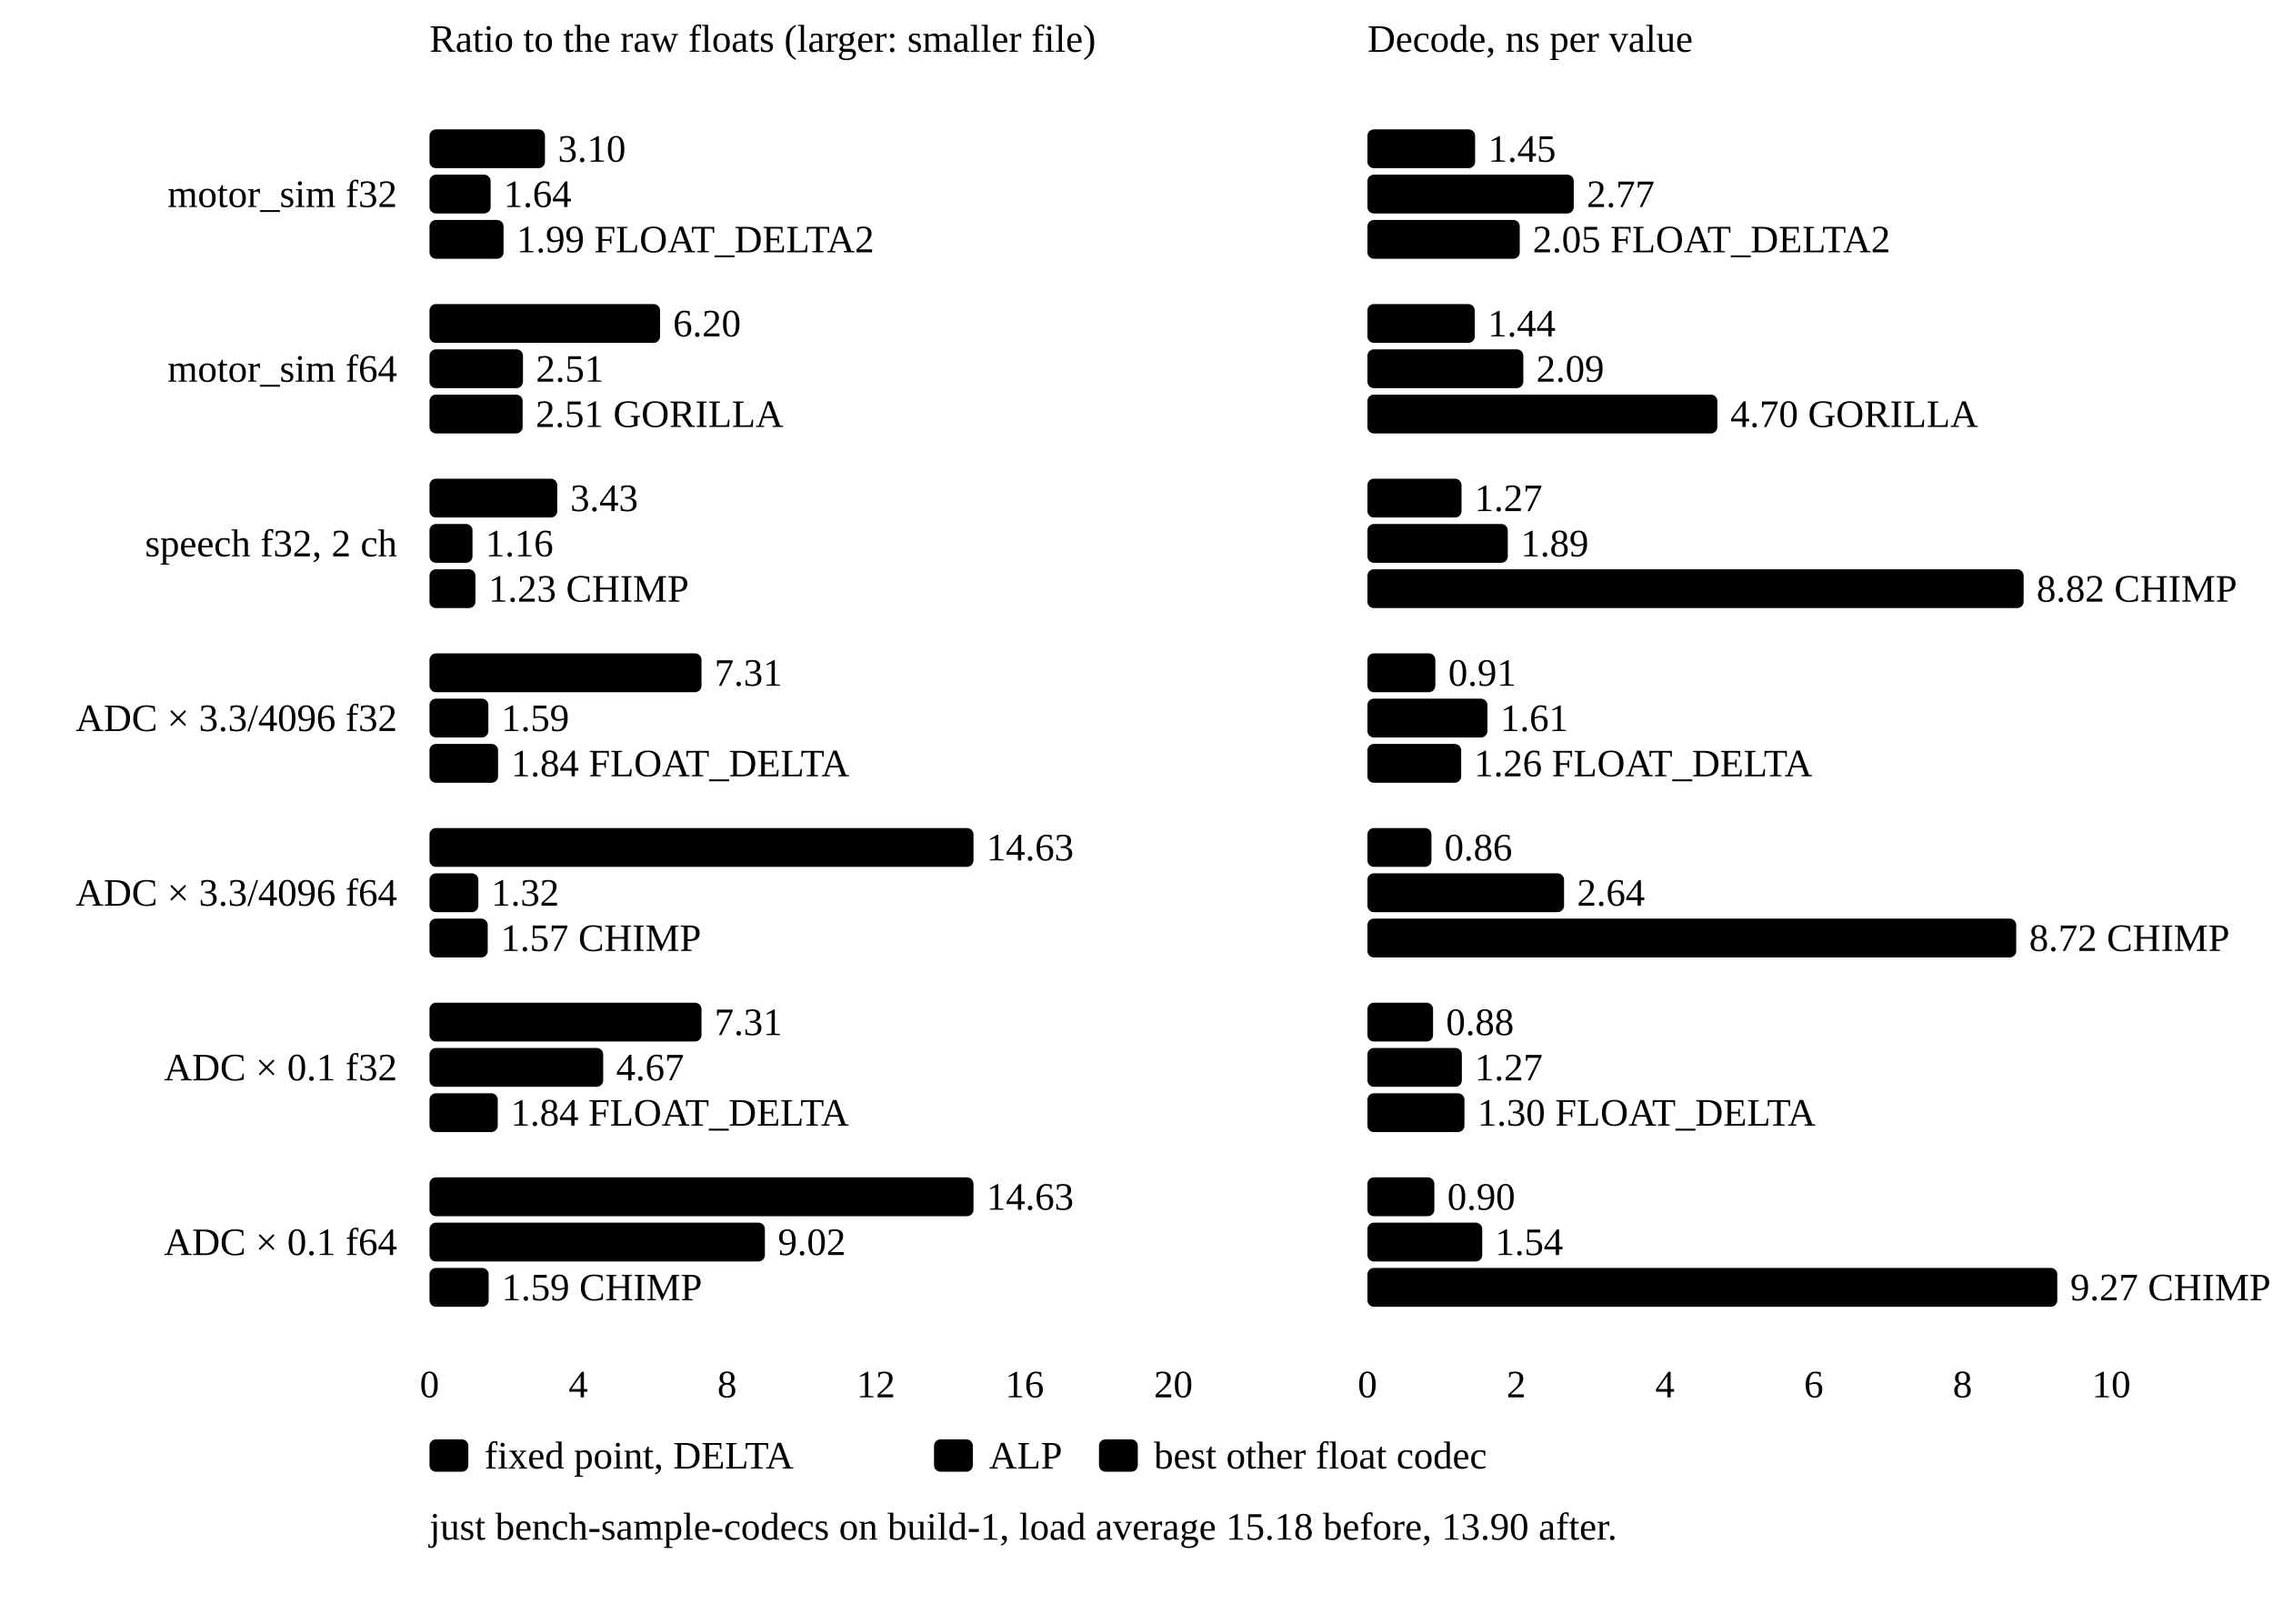
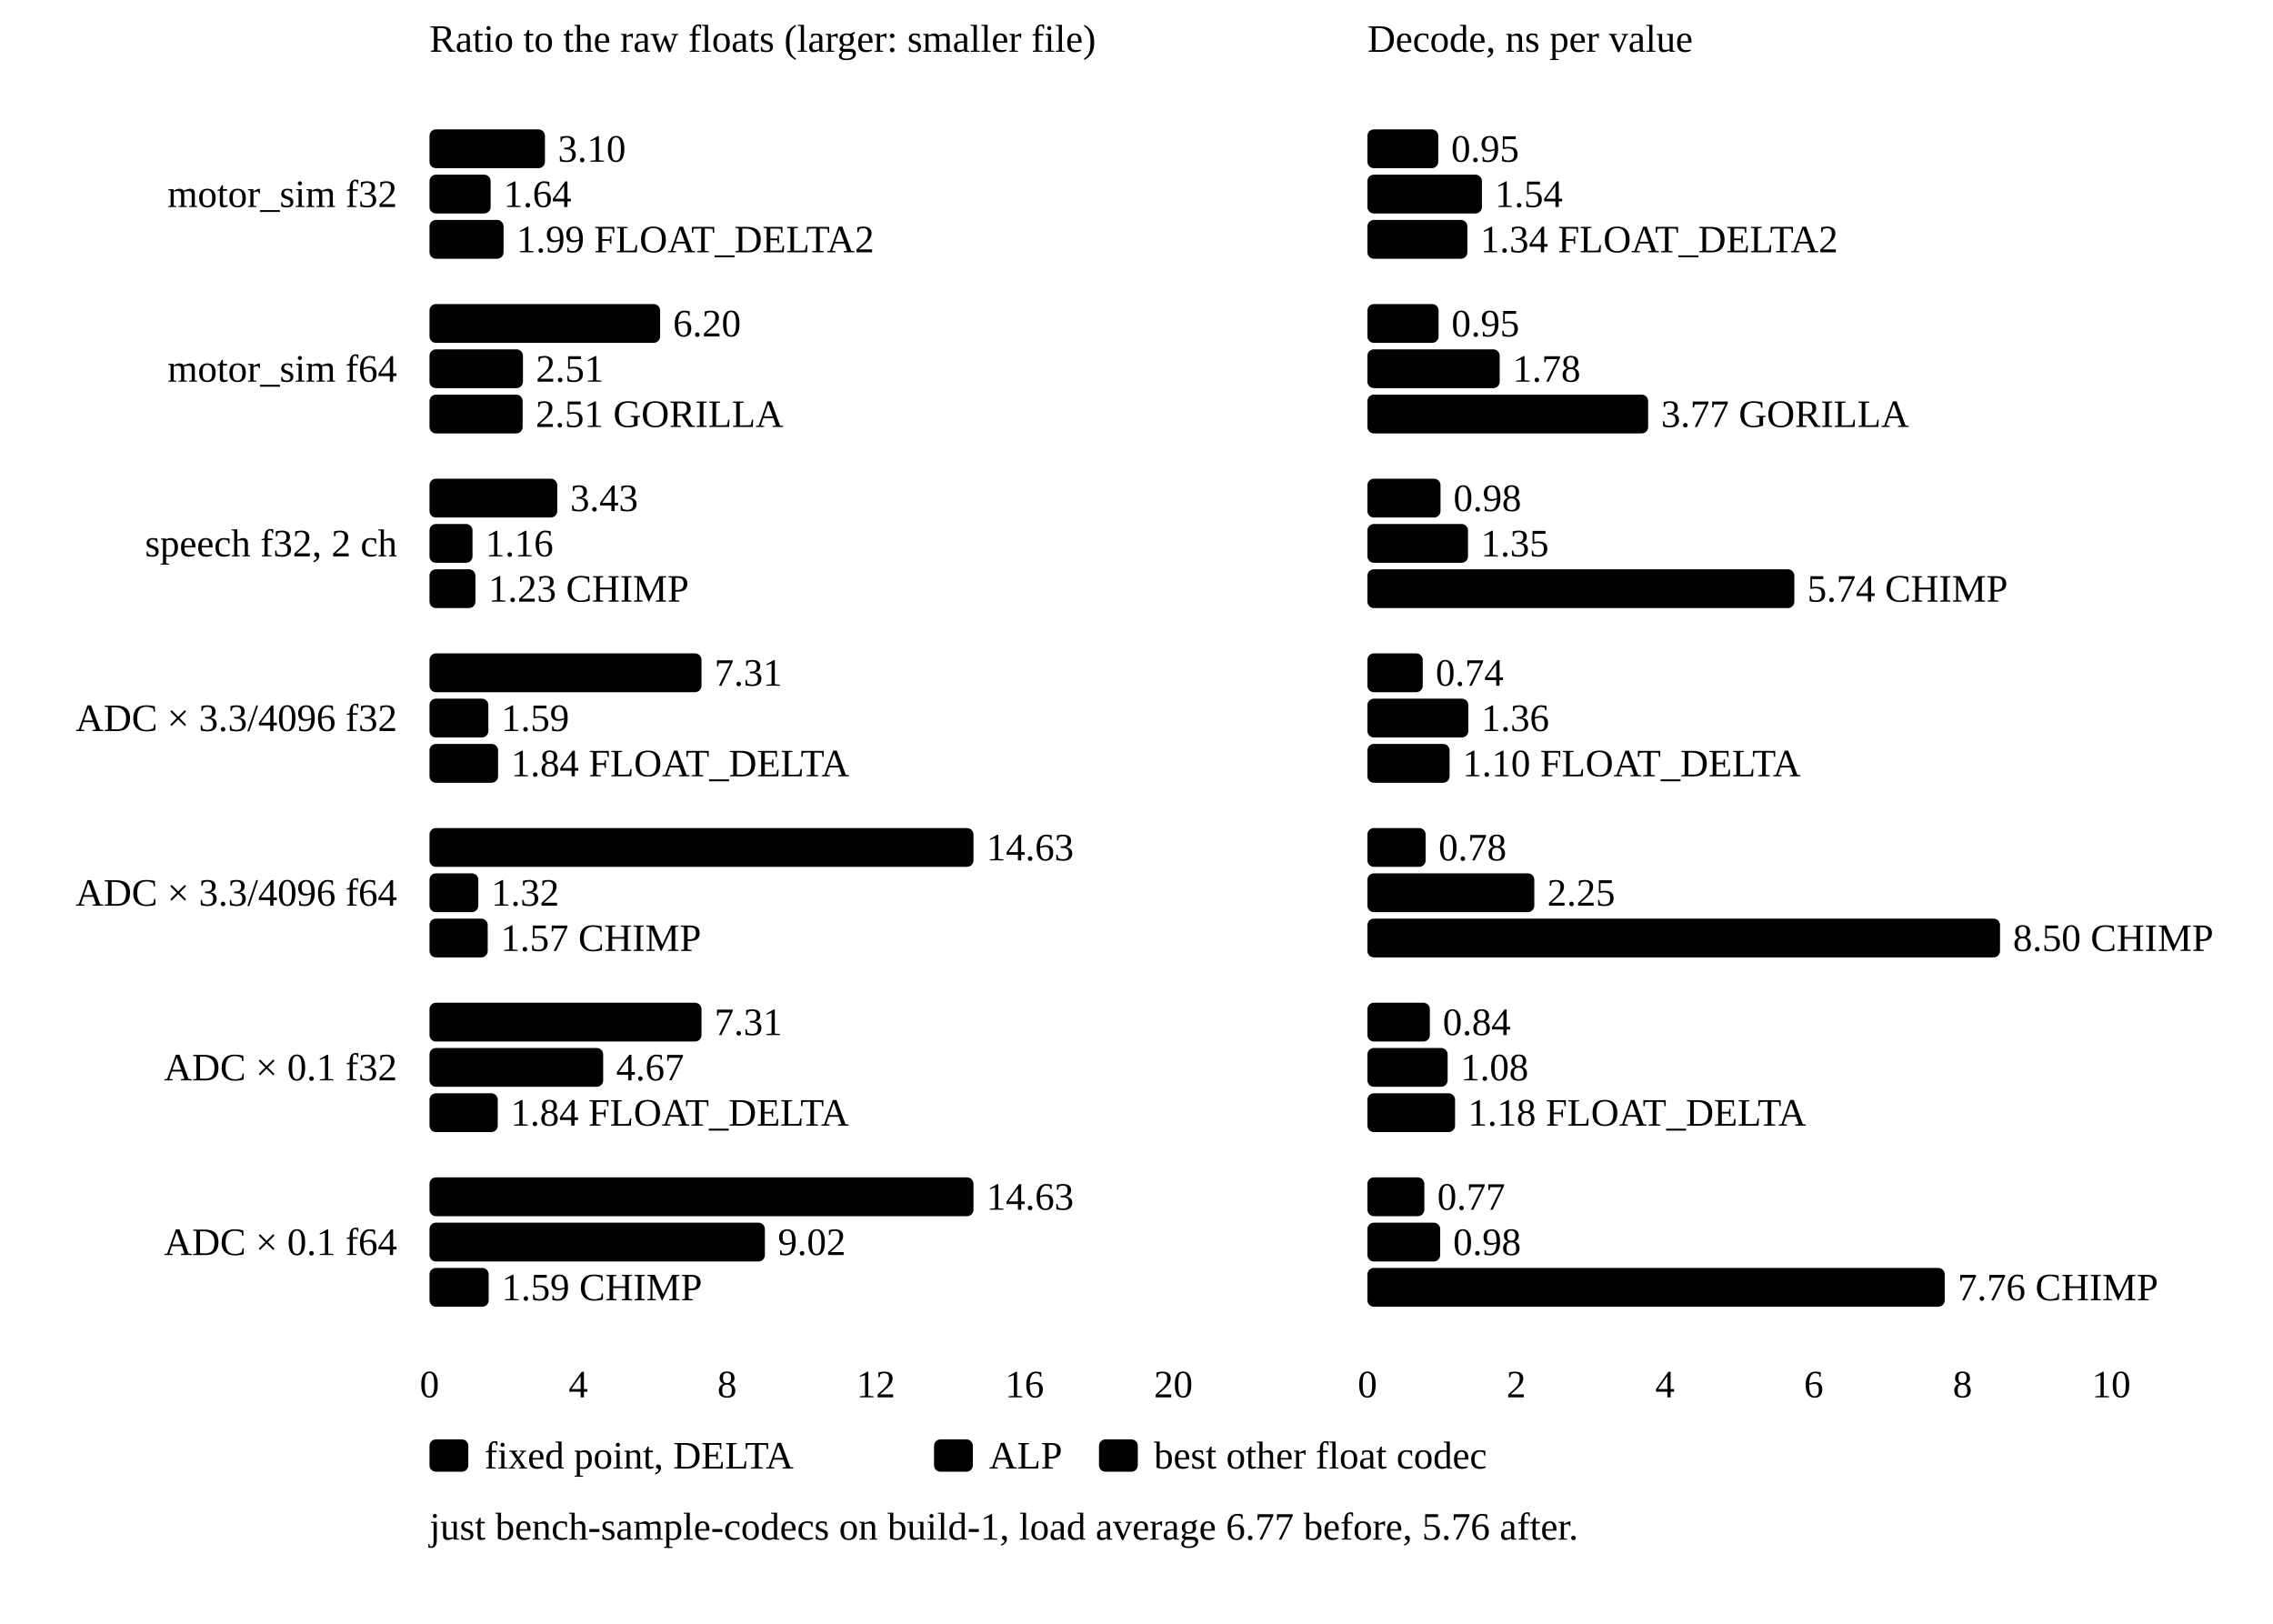
<svg xmlns="http://www.w3.org/2000/svg" class="ww-svg" viewBox="0 0 702.8 502" width="702.8" height="502" role="img" aria-label="Sample codecs per data set: ratio to the raw floats and decode time per value, fixed point with DELTA against ALP and the best other float codec, named at its bar">
  <text x="132.8" y="16.0" text-anchor="start" class="strong">Ratio to the raw floats (larger: smaller file)</text>
  <line x1="132.8" y1="34.0" x2="132.8" y2="418.0" class="thin" />
  <text x="132.8" y="432.0" text-anchor="middle" class="small soft">0</text>
  <line x1="178.8" y1="34.0" x2="178.8" y2="418.0" class="thin" />
  <text x="178.8" y="432.0" text-anchor="middle" class="small soft">4</text>
  <line x1="224.8" y1="34.0" x2="224.8" y2="418.0" class="thin" />
  <text x="224.8" y="432.0" text-anchor="middle" class="small soft">8</text>
  <line x1="270.8" y1="34.0" x2="270.8" y2="418.0" class="thin" />
  <text x="270.8" y="432.0" text-anchor="middle" class="small soft">12</text>
  <line x1="316.8" y1="34.0" x2="316.8" y2="418.0" class="thin" />
  <text x="316.8" y="432.0" text-anchor="middle" class="small soft">16</text>
  <line x1="362.8" y1="34.0" x2="362.8" y2="418.0" class="thin" />
  <text x="362.8" y="432.0" text-anchor="middle" class="small soft">20</text>
  <rect x="132.8" y="40.0" width="35.7" height="12.0" rx="2" class="blue" />
  <text x="172.5" y="50.0" text-anchor="start" class="small">3.10</text>
  <rect x="132.8" y="54.0" width="18.9" height="12.0" rx="2" class="accent" />
  <text x="155.7" y="64.0" text-anchor="start" class="small">1.64</text>
  <rect x="132.8" y="68.0" width="22.9" height="12.0" rx="2" class="amber" />
  <text x="159.7" y="78.0" text-anchor="start" class="small">1.99 FLOAT_DELTA2</text>
  <rect x="132.8" y="94.0" width="71.3" height="12.0" rx="2" class="blue" />
  <text x="208.1" y="104.0" text-anchor="start" class="small">6.20</text>
  <rect x="132.8" y="108.0" width="28.9" height="12.0" rx="2" class="accent" />
  <text x="165.7" y="118.0" text-anchor="start" class="small">2.51</text>
  <rect x="132.8" y="122.0" width="28.8" height="12.0" rx="2" class="amber" />
  <text x="165.6" y="132.0" text-anchor="start" class="small">2.51 GORILLA</text>
  <rect x="132.8" y="148.0" width="39.5" height="12.0" rx="2" class="blue" />
  <text x="176.3" y="158.0" text-anchor="start" class="small">3.43</text>
  <rect x="132.8" y="162.0" width="13.3" height="12.0" rx="2" class="accent" />
  <text x="150.1" y="172.0" text-anchor="start" class="small">1.16</text>
  <rect x="132.8" y="176.0" width="14.2" height="12.0" rx="2" class="amber" />
  <text x="151.0" y="186.0" text-anchor="start" class="small">1.23 CHIMP</text>
  <rect x="132.8" y="202.0" width="84.1" height="12.0" rx="2" class="blue" />
  <text x="220.9" y="212.0" text-anchor="start" class="small">7.31</text>
  <rect x="132.8" y="216.0" width="18.2" height="12.0" rx="2" class="accent" />
  <text x="155.0" y="226.0" text-anchor="start" class="small">1.59</text>
  <rect x="132.8" y="230.0" width="21.2" height="12.0" rx="2" class="amber" />
  <text x="158.0" y="240.0" text-anchor="start" class="small">1.84 FLOAT_DELTA</text>
  <rect x="132.8" y="256.0" width="168.2" height="12.0" rx="2" class="blue" />
  <text x="305.0" y="266.0" text-anchor="start" class="small">14.63</text>
  <rect x="132.8" y="270.0" width="15.1" height="12.0" rx="2" class="accent" />
  <text x="151.9" y="280.0" text-anchor="start" class="small">1.32</text>
  <rect x="132.8" y="284.0" width="18.0" height="12.0" rx="2" class="amber" />
  <text x="154.8" y="294.0" text-anchor="start" class="small">1.57 CHIMP</text>
  <rect x="132.8" y="310.0" width="84.1" height="12.0" rx="2" class="blue" />
  <text x="220.9" y="320.0" text-anchor="start" class="small">7.31</text>
  <rect x="132.8" y="324.0" width="53.7" height="12.0" rx="2" class="accent" />
  <text x="190.5" y="334.0" text-anchor="start" class="small">4.67</text>
  <rect x="132.8" y="338.0" width="21.1" height="12.0" rx="2" class="amber" />
  <text x="157.9" y="348.0" text-anchor="start" class="small">1.84 FLOAT_DELTA</text>
  <rect x="132.8" y="364.0" width="168.2" height="12.0" rx="2" class="blue" />
  <text x="305.0" y="374.0" text-anchor="start" class="small">14.63</text>
  <rect x="132.8" y="378.0" width="103.7" height="12.0" rx="2" class="accent" />
  <text x="240.5" y="388.0" text-anchor="start" class="small">9.02</text>
  <rect x="132.8" y="392.0" width="18.3" height="12.0" rx="2" class="amber" />
  <text x="155.1" y="402.0" text-anchor="start" class="small">1.59 CHIMP</text>
  <line x1="132.8" y1="34.0" x2="132.8" y2="418.0" class="line" />
  <text x="422.8" y="16.0" text-anchor="start" class="strong">Decode, ns per value</text>
  <line x1="422.8" y1="34.0" x2="422.8" y2="418.0" class="thin" />
  <text x="422.8" y="432.0" text-anchor="middle" class="small soft">0</text>
  <line x1="468.8" y1="34.0" x2="468.8" y2="418.0" class="thin" />
  <text x="468.8" y="432.0" text-anchor="middle" class="small soft">2</text>
  <line x1="514.8" y1="34.0" x2="514.8" y2="418.0" class="thin" />
  <text x="514.8" y="432.0" text-anchor="middle" class="small soft">4</text>
  <line x1="560.8" y1="34.0" x2="560.8" y2="418.0" class="thin" />
  <text x="560.8" y="432.0" text-anchor="middle" class="small soft">6</text>
  <line x1="606.8" y1="34.0" x2="606.8" y2="418.0" class="thin" />
  <text x="606.8" y="432.0" text-anchor="middle" class="small soft">8</text>
  <line x1="652.8" y1="34.0" x2="652.8" y2="418.0" class="thin" />
  <text x="652.8" y="432.0" text-anchor="middle" class="small soft">10</text>
-   <rect x="422.8" y="40.0" width="33.3" height="12.0" rx="2" class="blue" />
-   <text x="460.1" y="50.0" text-anchor="start" class="small">1.45</text>
-   <rect x="422.8" y="54.0" width="63.8" height="12.0" rx="2" class="accent" />
-   <text x="490.6" y="64.0" text-anchor="start" class="small">2.77</text>
-   <rect x="422.8" y="68.0" width="47.1" height="12.0" rx="2" class="amber" />
-   <text x="473.9" y="78.0" text-anchor="start" class="small">2.05 FLOAT_DELTA2</text>
-   <rect x="422.8" y="94.0" width="33.2" height="12.0" rx="2" class="blue" />
-   <text x="460.0" y="104.0" text-anchor="start" class="small">1.44</text>
-   <rect x="422.8" y="108.0" width="48.2" height="12.0" rx="2" class="accent" />
-   <text x="475.0" y="118.0" text-anchor="start" class="small">2.09</text>
-   <rect x="422.8" y="122.0" width="108.2" height="12.0" rx="2" class="amber" />
-   <text x="535.0" y="132.0" text-anchor="start" class="small">4.70 GORILLA</text>
-   <rect x="422.8" y="148.0" width="29.1" height="12.0" rx="2" class="blue" />
-   <text x="455.9" y="158.0" text-anchor="start" class="small">1.27</text>
-   <rect x="422.8" y="162.0" width="43.4" height="12.0" rx="2" class="accent" />
-   <text x="470.2" y="172.0" text-anchor="start" class="small">1.89</text>
-   <rect x="422.8" y="176.0" width="202.9" height="12.0" rx="2" class="amber" />
-   <text x="629.7" y="186.0" text-anchor="start" class="small">8.82 CHIMP</text>
-   <rect x="422.8" y="202.0" width="21.0" height="12.0" rx="2" class="blue" />
-   <text x="447.8" y="212.0" text-anchor="start" class="small">0.91</text>
-   <rect x="422.8" y="216.0" width="37.1" height="12.0" rx="2" class="accent" />
-   <text x="463.9" y="226.0" text-anchor="start" class="small">1.61</text>
-   <rect x="422.8" y="230.0" width="29.0" height="12.0" rx="2" class="amber" />
-   <text x="455.8" y="240.0" text-anchor="start" class="small">1.26 FLOAT_DELTA</text>
-   <rect x="422.8" y="256.0" width="19.8" height="12.0" rx="2" class="blue" />
-   <text x="446.6" y="266.0" text-anchor="start" class="small">0.86</text>
-   <rect x="422.8" y="270.0" width="60.8" height="12.0" rx="2" class="accent" />
-   <text x="487.6" y="280.0" text-anchor="start" class="small">2.64</text>
-   <rect x="422.8" y="284.0" width="200.6" height="12.0" rx="2" class="amber" />
-   <text x="627.4" y="294.0" text-anchor="start" class="small">8.72 CHIMP</text>
-   <rect x="422.8" y="310.0" width="20.3" height="12.0" rx="2" class="blue" />
-   <text x="447.1" y="320.0" text-anchor="start" class="small">0.88</text>
-   <rect x="422.8" y="324.0" width="29.2" height="12.0" rx="2" class="accent" />
-   <text x="456.0" y="334.0" text-anchor="start" class="small">1.27</text>
-   <rect x="422.8" y="338.0" width="30.0" height="12.0" rx="2" class="amber" />
-   <text x="456.8" y="348.0" text-anchor="start" class="small">1.30 FLOAT_DELTA</text>
-   <rect x="422.8" y="364.0" width="20.7" height="12.0" rx="2" class="blue" />
-   <text x="447.5" y="374.0" text-anchor="start" class="small">0.90</text>
-   <rect x="422.8" y="378.0" width="35.5" height="12.0" rx="2" class="accent" />
-   <text x="462.3" y="388.0" text-anchor="start" class="small">1.54</text>
-   <rect x="422.8" y="392.0" width="213.3" height="12.0" rx="2" class="amber" />
-   <text x="640.1" y="402.0" text-anchor="start" class="small">9.27 CHIMP</text>
+   <rect x="422.8" y="40.0" width="21.9" height="12.0" rx="2" class="blue" />
+   <text x="448.7" y="50.0" text-anchor="start" class="small">0.95</text>
+   <rect x="422.8" y="54.0" width="35.4" height="12.0" rx="2" class="accent" />
+   <text x="462.2" y="64.0" text-anchor="start" class="small">1.54</text>
+   <rect x="422.8" y="68.0" width="30.9" height="12.0" rx="2" class="amber" />
+   <text x="457.7" y="78.0" text-anchor="start" class="small">1.34 FLOAT_DELTA2</text>
+   <rect x="422.8" y="94.0" width="22.0" height="12.0" rx="2" class="blue" />
+   <text x="448.8" y="104.0" text-anchor="start" class="small">0.95</text>
+   <rect x="422.8" y="108.0" width="40.9" height="12.0" rx="2" class="accent" />
+   <text x="467.7" y="118.0" text-anchor="start" class="small">1.78</text>
+   <rect x="422.8" y="122.0" width="86.8" height="12.0" rx="2" class="amber" />
+   <text x="513.6" y="132.0" text-anchor="start" class="small">3.77 GORILLA</text>
+   <rect x="422.8" y="148.0" width="22.6" height="12.0" rx="2" class="blue" />
+   <text x="449.4" y="158.0" text-anchor="start" class="small">0.98</text>
+   <rect x="422.8" y="162.0" width="31.1" height="12.0" rx="2" class="accent" />
+   <text x="457.9" y="172.0" text-anchor="start" class="small">1.35</text>
+   <rect x="422.8" y="176.0" width="132.0" height="12.0" rx="2" class="amber" />
+   <text x="558.8" y="186.0" text-anchor="start" class="small">5.74 CHIMP</text>
+   <rect x="422.8" y="202.0" width="17.1" height="12.0" rx="2" class="blue" />
+   <text x="443.9" y="212.0" text-anchor="start" class="small">0.74</text>
+   <rect x="422.8" y="216.0" width="31.2" height="12.0" rx="2" class="accent" />
+   <text x="458.0" y="226.0" text-anchor="start" class="small">1.36</text>
+   <rect x="422.8" y="230.0" width="25.4" height="12.0" rx="2" class="amber" />
+   <text x="452.2" y="240.0" text-anchor="start" class="small">1.10 FLOAT_DELTA</text>
+   <rect x="422.8" y="256.0" width="18.0" height="12.0" rx="2" class="blue" />
+   <text x="444.8" y="266.0" text-anchor="start" class="small">0.78</text>
+   <rect x="422.8" y="270.0" width="51.6" height="12.0" rx="2" class="accent" />
+   <text x="478.4" y="280.0" text-anchor="start" class="small">2.25</text>
+   <rect x="422.8" y="284.0" width="195.6" height="12.0" rx="2" class="amber" />
+   <text x="622.4" y="294.0" text-anchor="start" class="small">8.50 CHIMP</text>
+   <rect x="422.8" y="310.0" width="19.3" height="12.0" rx="2" class="blue" />
+   <text x="446.1" y="320.0" text-anchor="start" class="small">0.84</text>
+   <rect x="422.8" y="324.0" width="24.8" height="12.0" rx="2" class="accent" />
+   <text x="451.6" y="334.0" text-anchor="start" class="small">1.08</text>
+   <rect x="422.8" y="338.0" width="27.1" height="12.0" rx="2" class="amber" />
+   <text x="453.9" y="348.0" text-anchor="start" class="small">1.18 FLOAT_DELTA</text>
+   <rect x="422.8" y="364.0" width="17.6" height="12.0" rx="2" class="blue" />
+   <text x="444.4" y="374.0" text-anchor="start" class="small">0.77</text>
+   <rect x="422.8" y="378.0" width="22.5" height="12.0" rx="2" class="accent" />
+   <text x="449.3" y="388.0" text-anchor="start" class="small">0.98</text>
+   <rect x="422.8" y="392.0" width="178.5" height="12.0" rx="2" class="amber" />
+   <text x="605.3" y="402.0" text-anchor="start" class="small">7.76 CHIMP</text>
  <line x1="422.8" y1="34.0" x2="422.8" y2="418.0" class="line" />
  <text x="122.8" y="64.0" text-anchor="end">motor_sim f32</text>
  <text x="122.8" y="118.0" text-anchor="end">motor_sim f64</text>
  <text x="122.8" y="172.0" text-anchor="end">speech f32, 2 ch</text>
  <text x="122.8" y="226.0" text-anchor="end">ADC × 3.3/4096 f32</text>
  <text x="122.8" y="280.0" text-anchor="end">ADC × 3.3/4096 f64</text>
  <text x="122.8" y="334.0" text-anchor="end">ADC × 0.1 f32</text>
  <text x="122.8" y="388.0" text-anchor="end">ADC × 0.1 f64</text>
  <rect x="132.8" y="445.0" width="12.0" height="10.0" rx="2" class="blue" />
  <text x="149.8" y="454.0" text-anchor="start" class="small">fixed point, DELTA</text>
  <rect x="288.8" y="445.0" width="12.0" height="10.0" rx="2" class="accent" />
  <text x="305.8" y="454.0" text-anchor="start" class="small">ALP</text>
  <rect x="339.8" y="445.0" width="12.0" height="10.0" rx="2" class="amber" />
  <text x="356.8" y="454.0" text-anchor="start" class="small">best other float codec</text>
-   <text x="132.8" y="476.0" text-anchor="start" class="small soft">just bench-sample-codecs on build-1, load average 15.18 before, 13.90 after.</text>
+   <text x="132.8" y="476.0" text-anchor="start" class="small soft">just bench-sample-codecs on build-1, load average 6.77 before, 5.76 after.</text>
</svg>
